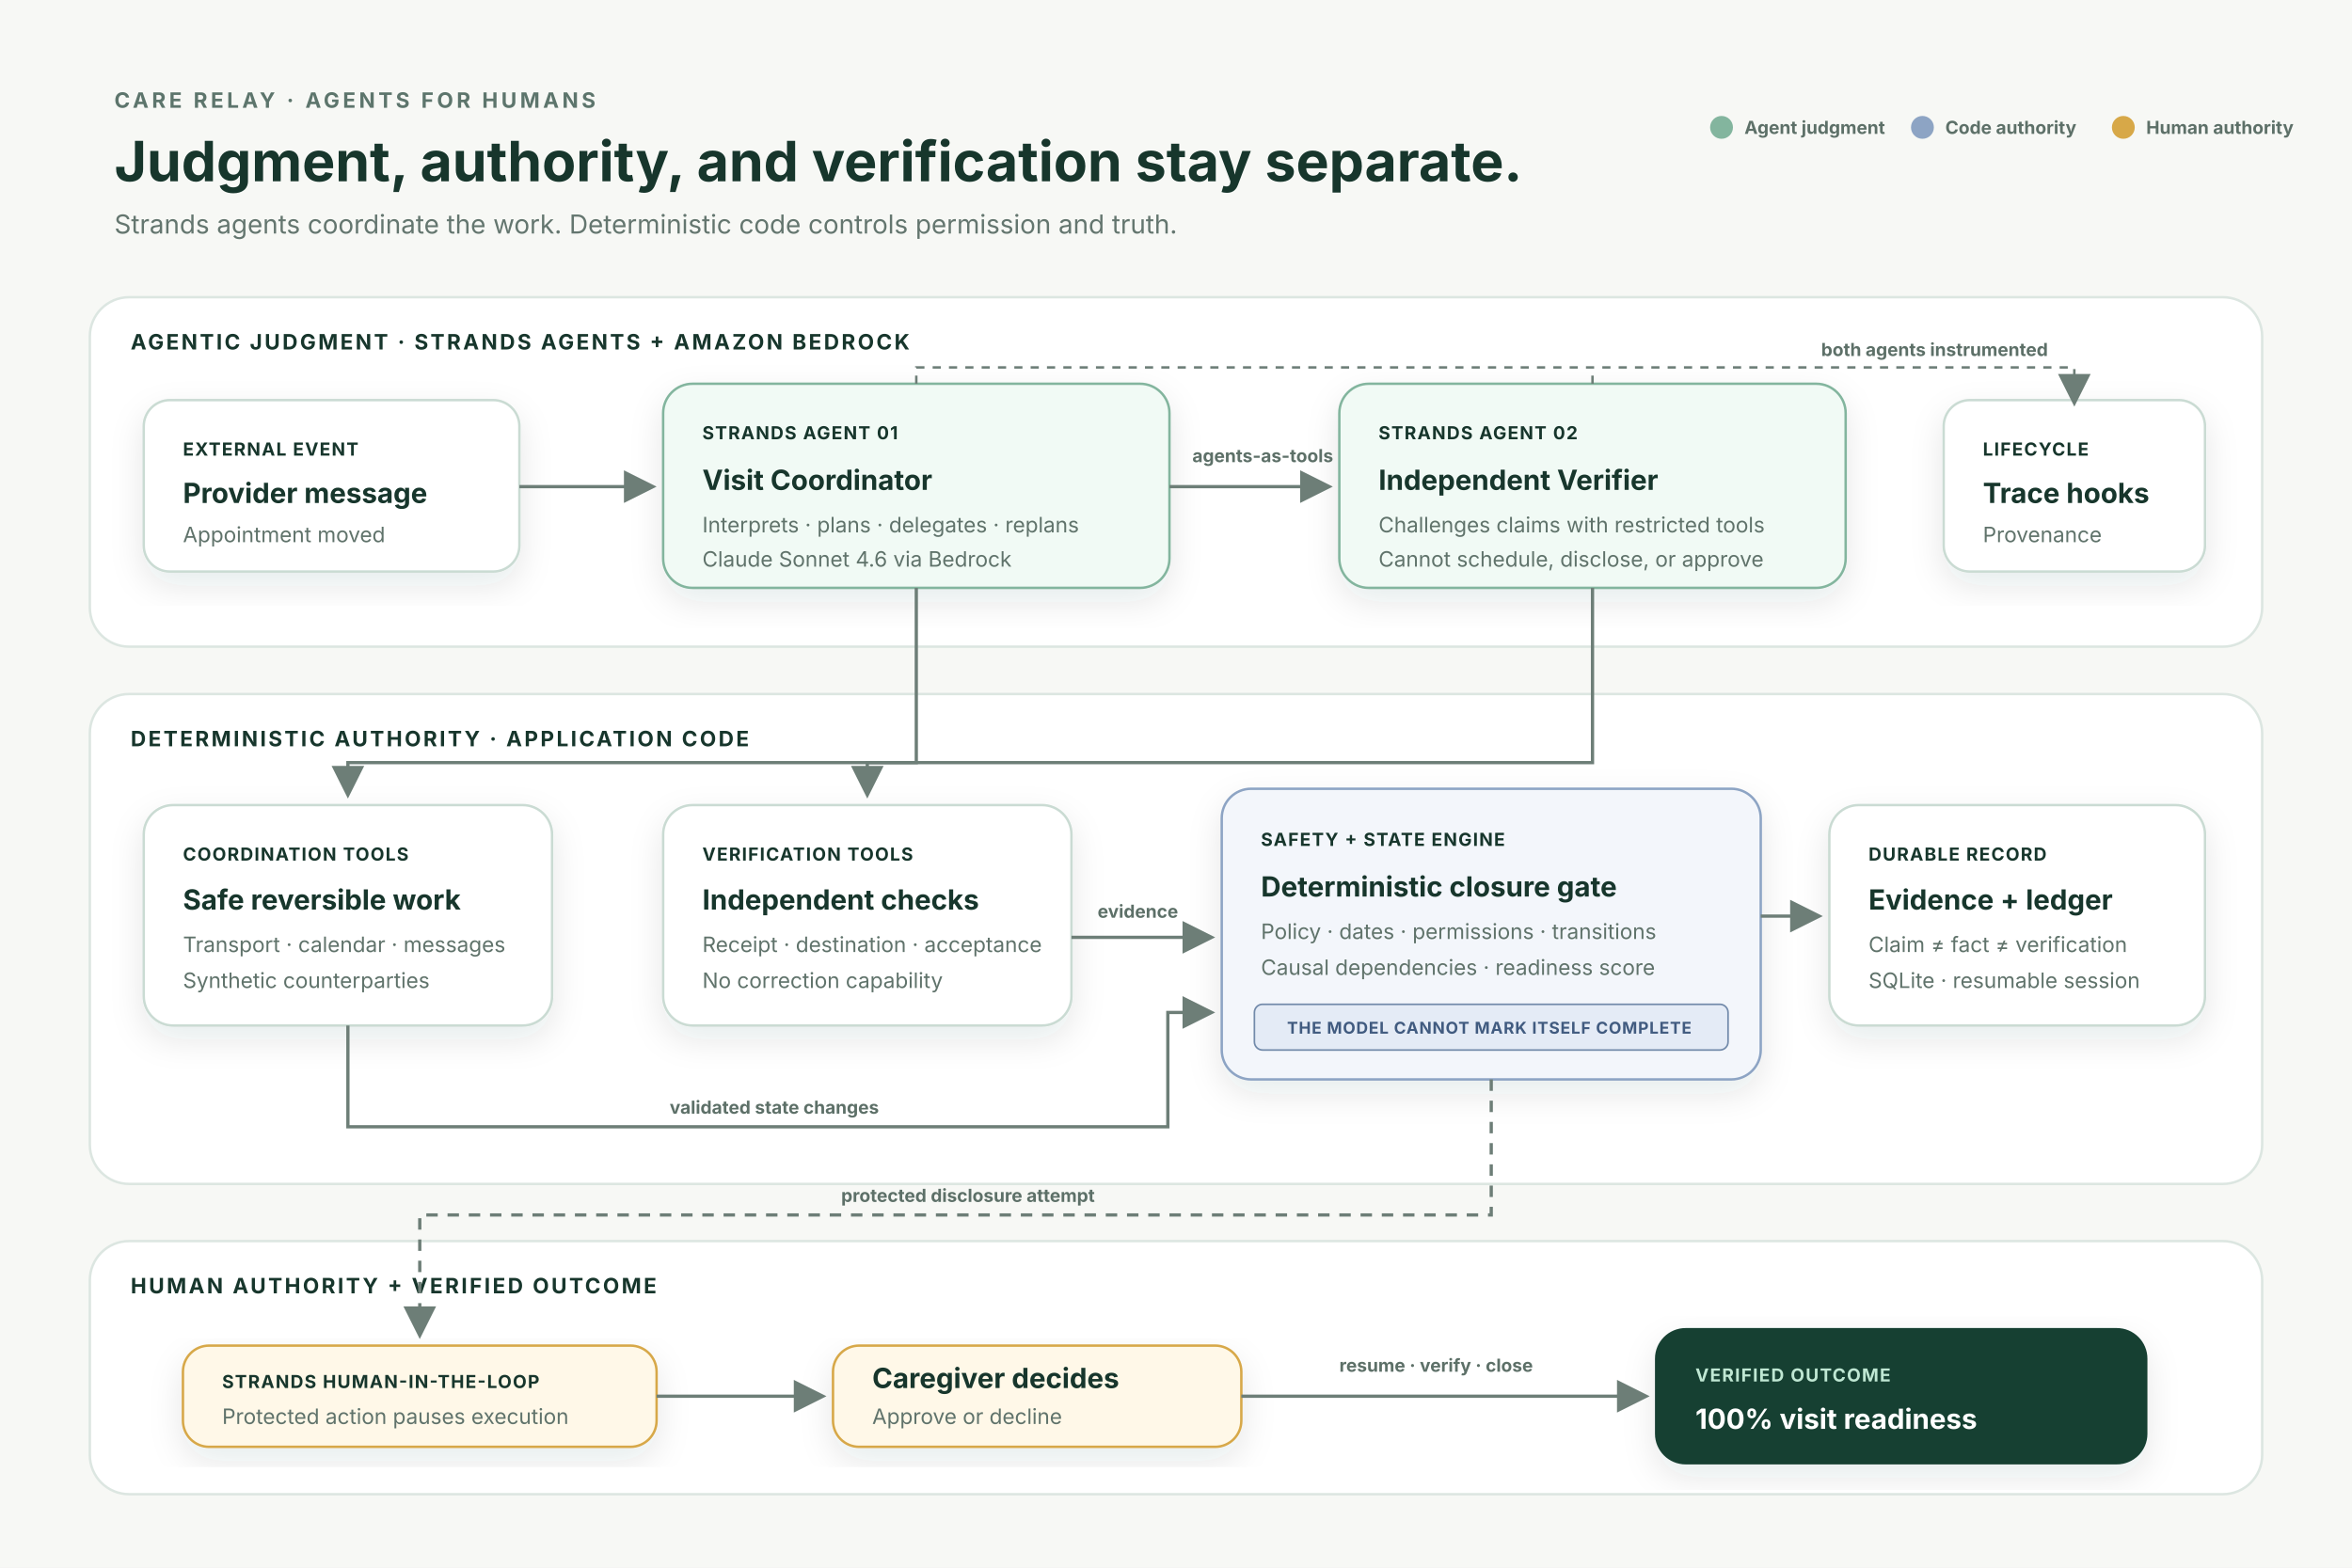
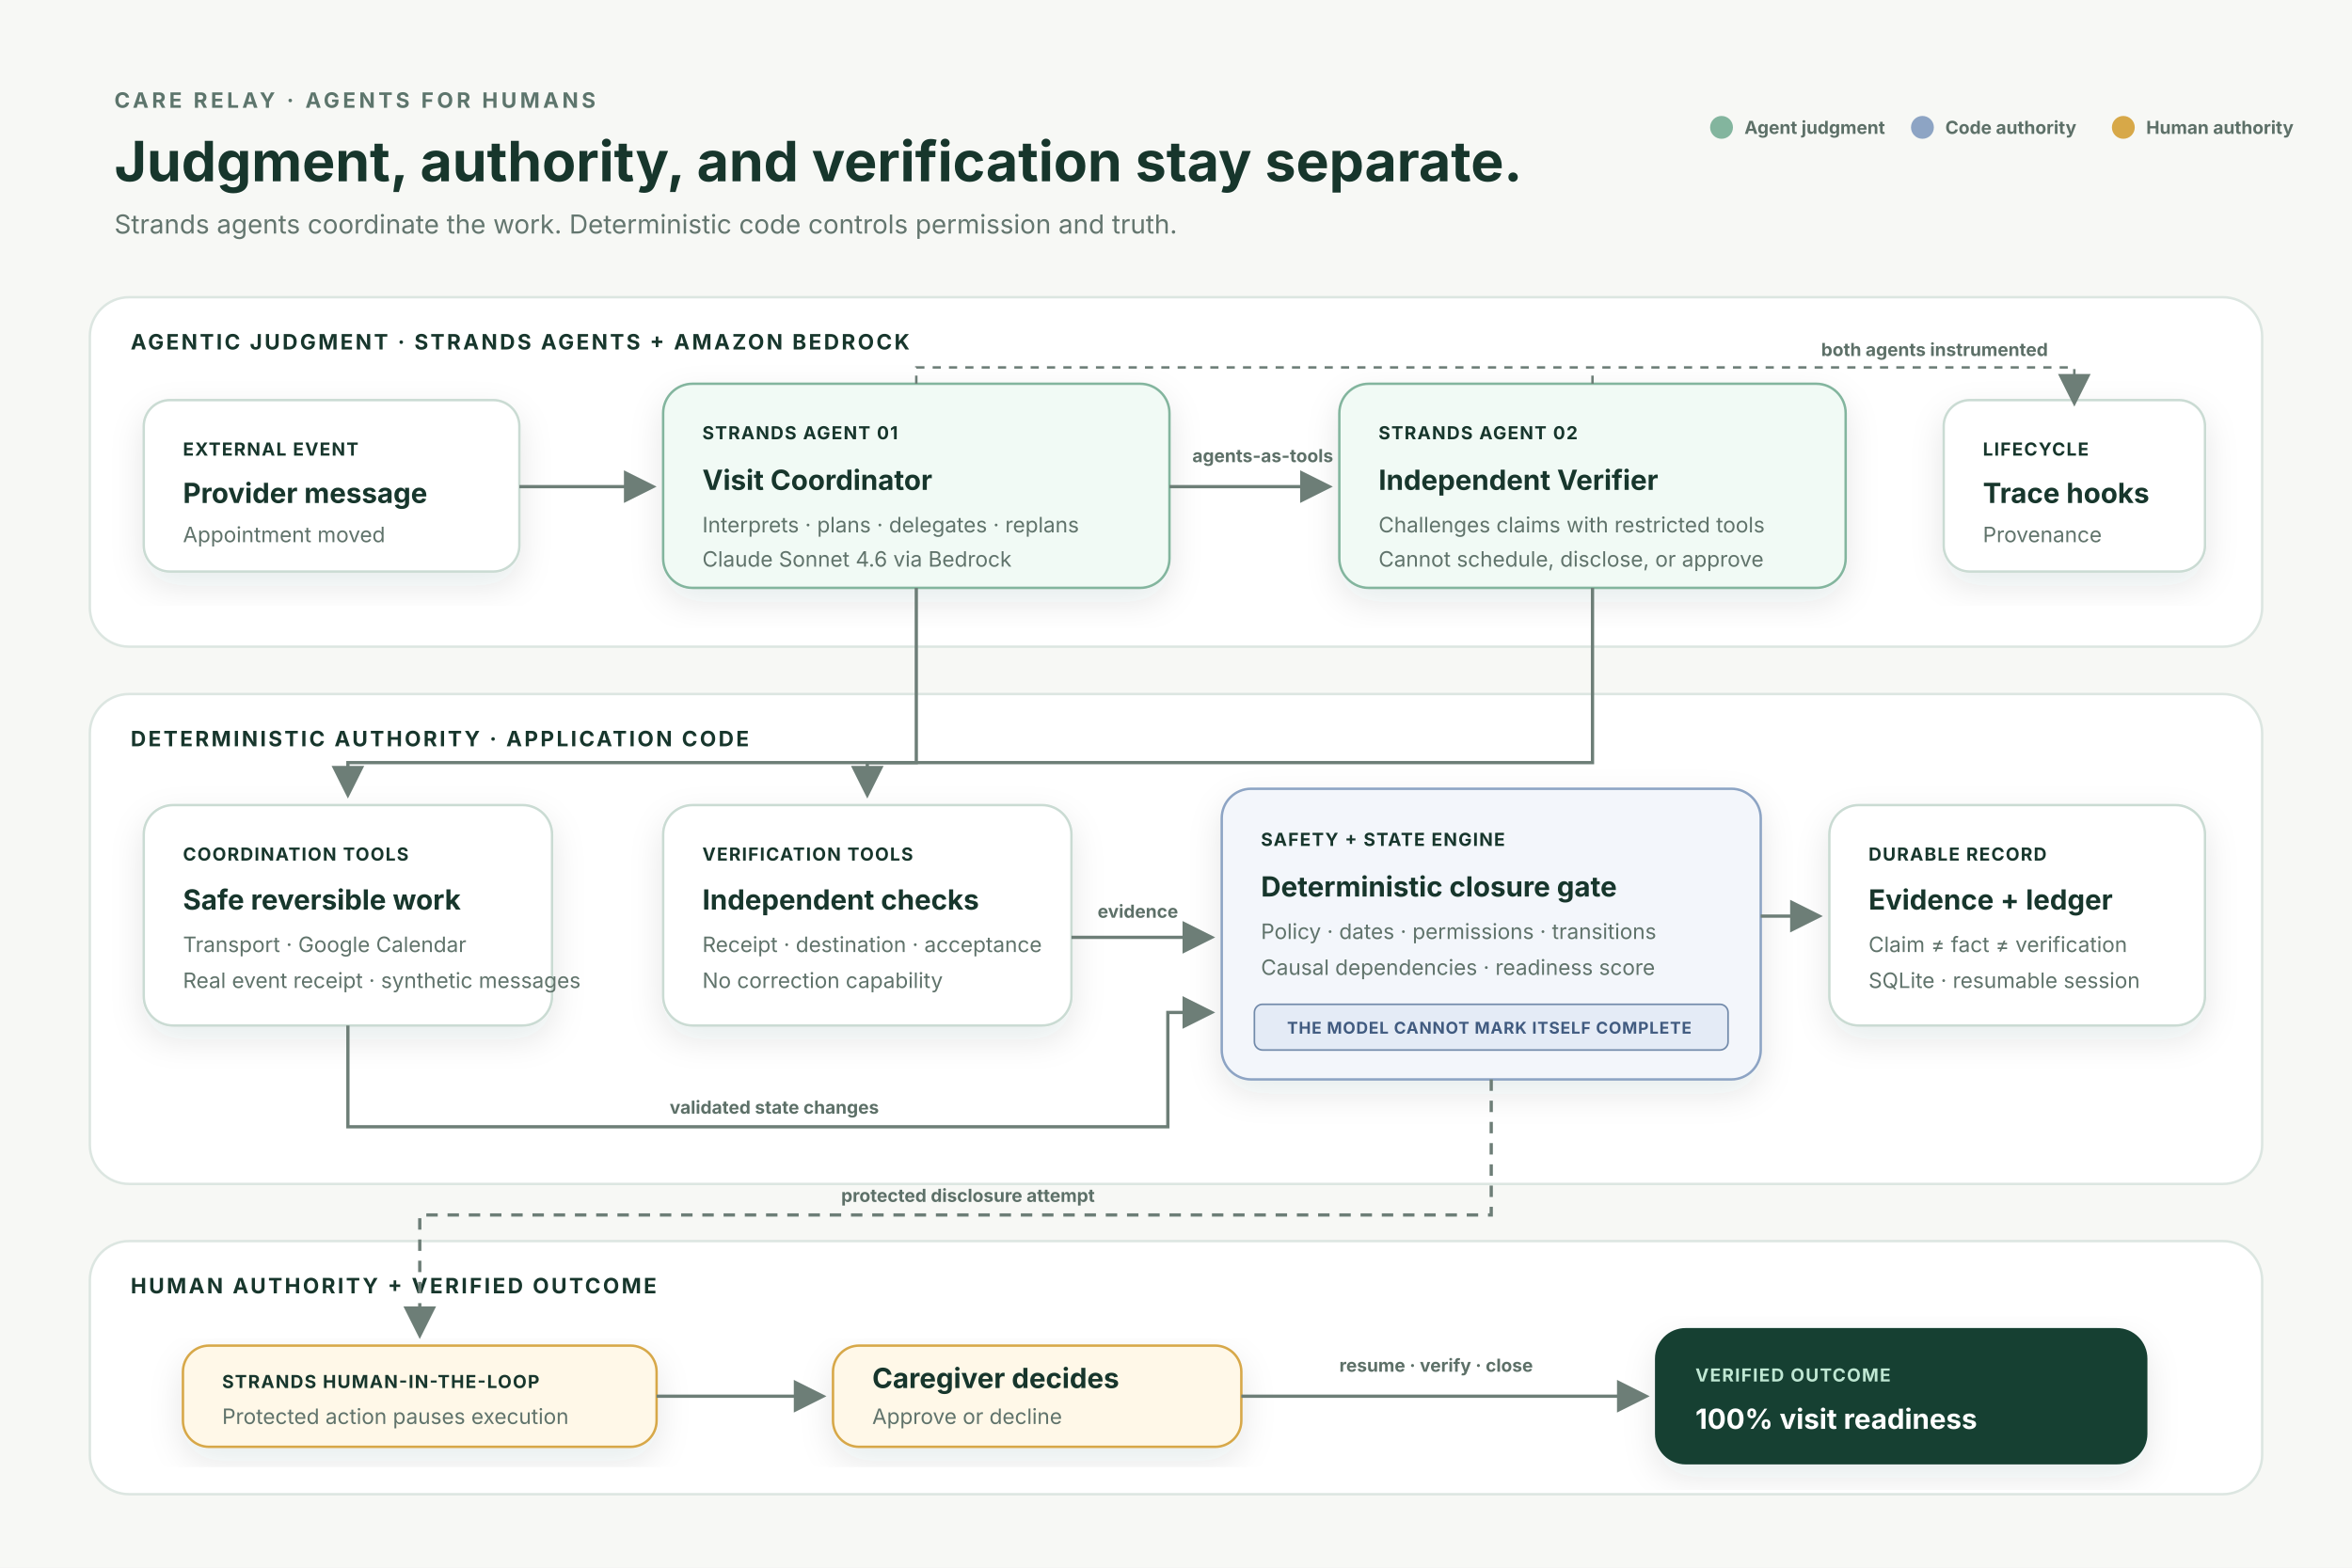
<svg xmlns="http://www.w3.org/2000/svg" width="1440" height="960" viewBox="0 0 1440 960" role="img" aria-labelledby="title desc">
  <defs>
    <filter id="shadow" x="-20%" y="-20%" width="140%" height="140%">
      <feDropShadow dx="0" dy="8" stdDeviation="10" flood-color="#1d352d" flood-opacity=".10" />
    </filter>
    <marker id="arrow" markerWidth="10" markerHeight="10" refX="8" refY="5" orient="auto">
      <path d="M0 0L10 5L0 10Z" fill="#6d7e77" />
    </marker>
    <style>
      text{font-family:Inter,ui-sans-serif,system-ui,-apple-system,BlinkMacSystemFont,"Segoe UI",sans-serif;fill:#17362c}
      .eyebrow{font-size:13px;font-weight:700;letter-spacing:2px;fill:#5d756c}
      .title{font-size:34px;font-weight:750}.subtitle{font-size:16px;fill:#64766f}
      .zone{fill:#fff;stroke:#dce6e1;stroke-width:1.5}.zone-title{font-size:13px;font-weight:750;letter-spacing:1.4px}
      .card{fill:#fff;stroke:#cadbd3;stroke-width:1.5;filter:url(#shadow)}
      .agent{fill:#f1faf5;stroke:#83b59e}.human{fill:#fff8e8;stroke:#d7a848}.engine{fill:#f3f6fb;stroke:#8da4c4}.ready{fill:#173f32;stroke:#173f32}
      .node-title{font-size:17px;font-weight:750}.node-copy{font-size:13px;fill:#60736b}.tag{font-size:11px;font-weight:750;letter-spacing:.7px}.on-dark{fill:#fff}.on-dark-soft{fill:#bfe7d3}
      .line{fill:none;stroke:#6d7e77;stroke-width:2;marker-end:url(#arrow)}.dash{stroke-dasharray:7 6}.tap{fill:none;stroke:#6d7e77;stroke-width:1.5;stroke-dasharray:5 5}.label{font-size:11px;font-weight:650;fill:#5d7068}
      .legend-label{font-size:11px;font-weight:650;fill:#5d7068}.callout{fill:#e4ebf6;stroke:#728aaa;stroke-width:1}.callout-text{font-size:10px;font-weight:750;letter-spacing:.45px;fill:#415b80}
    </style>
  </defs>
  <rect width="1440" height="960" fill="#f7f8f5" />
  <text x="70" y="66" class="eyebrow">CARE RELAY · AGENTS FOR HUMANS</text>
  <text x="70" y="111" class="title">Judgment, authority, and verification stay separate.</text>
  <text x="70" y="143" class="subtitle">Strands agents coordinate the work. Deterministic code controls permission and truth.</text>
  <circle cx="1054" cy="78" r="7" fill="#83b59e" />
  <text x="1068" y="82" class="legend-label">Agent judgment</text>
  <circle cx="1177" cy="78" r="7" fill="#8da4c4" />
  <text x="1191" y="82" class="legend-label">Code authority</text>
  <circle cx="1300" cy="78" r="7" fill="#d7a848" />
  <text x="1314" y="82" class="legend-label">Human authority</text>
  <rect x="55" y="182" width="1330" height="214" rx="24" class="zone" />
  <text x="80" y="214" class="zone-title" fill="#2a7255">AGENTIC JUDGMENT · STRANDS AGENTS + AMAZON BEDROCK</text>
  <rect x="88" y="245" width="230" height="105" rx="16" class="card" />
  <text x="112" y="279" class="tag" fill="#916f1c">EXTERNAL EVENT</text>
  <text x="112" y="308" class="node-title">Provider message</text>
  <text x="112" y="332" class="node-copy">Appointment moved</text>
  <rect x="406" y="235" width="310" height="125" rx="18" class="card agent" />
  <text x="430" y="269" class="tag" fill="#2a7255">STRANDS AGENT 01</text>
  <text x="430" y="300" class="node-title">Visit Coordinator</text>
  <text x="430" y="326" class="node-copy">Interprets · plans · delegates · replans</text>
  <text x="430" y="347" class="node-copy">Claude Sonnet 4.6 via Bedrock</text>
  <rect x="820" y="235" width="310" height="125" rx="18" class="card agent" />
  <text x="844" y="269" class="tag" fill="#2a7255">STRANDS AGENT 02</text>
  <text x="844" y="300" class="node-title">Independent Verifier</text>
  <text x="844" y="326" class="node-copy">Challenges claims with restricted tools</text>
  <text x="844" y="347" class="node-copy">Cannot schedule, disclose, or approve</text>
  <rect x="1190" y="245" width="160" height="105" rx="16" class="card" />
  <text x="1214" y="279" class="tag" fill="#536d94">LIFECYCLE</text>
  <text x="1214" y="308" class="node-title">Trace hooks</text>
  <text x="1214" y="332" class="node-copy">Provenance</text>
  <path d="M318 298H398" class="line" />
  <path d="M716 298H812" class="line" />
  <text x="730" y="283" class="label">agents-as-tools</text>
  <path d="M561 235V225H1270V237" class="tap" />
  <path d="M975 235V225" class="tap" />
  <path d="M1270 237V245" class="line" />
  <text x="1115" y="218" class="label">both agents instrumented</text>
  <rect x="55" y="425" width="1330" height="300" rx="24" class="zone" />
  <text x="80" y="457" class="zone-title" fill="#536d94">DETERMINISTIC AUTHORITY · APPLICATION CODE</text>
  <rect x="88" y="493" width="250" height="135" rx="18" class="card" />
  <text x="112" y="527" class="tag" fill="#2a7255">COORDINATION TOOLS</text>
  <text x="112" y="557" class="node-title">Safe reversible work</text>
-   <text x="112" y="583" class="node-copy">Transport · calendar · messages</text>
-   <text x="112" y="605" class="node-copy">Synthetic counterparties</text>
+   <text x="112" y="583" class="node-copy">Transport · Google Calendar</text>
+   <text x="112" y="605" class="node-copy">Real event receipt · synthetic messages</text>
  <rect x="406" y="493" width="250" height="135" rx="18" class="card" />
  <text x="430" y="527" class="tag" fill="#2a7255">VERIFICATION TOOLS</text>
  <text x="430" y="557" class="node-title">Independent checks</text>
  <text x="430" y="583" class="node-copy">Receipt · destination · acceptance</text>
  <text x="430" y="605" class="node-copy">No correction capability</text>
  <rect x="748" y="483" width="330" height="178" rx="18" class="card engine" />
  <text x="772" y="518" class="tag" fill="#536d94">SAFETY + STATE ENGINE</text>
  <text x="772" y="549" class="node-title">Deterministic closure gate</text>
  <text x="772" y="575" class="node-copy">Policy · dates · permissions · transitions</text>
  <text x="772" y="597" class="node-copy">Causal dependencies · readiness score</text>
  <rect x="768" y="615" width="290" height="28" rx="5" class="callout" />
  <text x="788" y="633" class="callout-text">THE MODEL CANNOT MARK ITSELF COMPLETE</text>
  <rect x="1120" y="493" width="230" height="135" rx="18" class="card" />
  <text x="1144" y="527" class="tag" fill="#536d94">DURABLE RECORD</text>
  <text x="1144" y="557" class="node-title">Evidence + ledger</text>
  <text x="1144" y="583" class="node-copy">Claim ≠ fact ≠ verification</text>
  <text x="1144" y="605" class="node-copy">SQLite · resumable session</text>
  <path d="M561 360V467H213V485" class="line" />
  <path d="M975 360V467H531V485" class="line" />
  <path d="M213 628V690H715V620H740" class="line" />
  <text x="410" y="682" class="label">validated state changes</text>
  <path d="M656 574H740" class="line" />
  <text x="672" y="562" class="label">evidence</text>
  <path d="M1078 561H1112" class="line" />
  <rect x="55" y="760" width="1330" height="155" rx="24" class="zone" />
  <text x="80" y="792" class="zone-title" fill="#916f1c">HUMAN AUTHORITY + VERIFIED OUTCOME</text>
  <rect x="112" y="824" width="290" height="62" rx="16" class="card human" />
  <text x="136" y="850" class="tag" fill="#916f1c">STRANDS HUMAN-IN-THE-LOOP</text>
  <text x="136" y="872" class="node-copy">Protected action pauses execution</text>
  <rect x="510" y="824" width="250" height="62" rx="16" class="card human" />
  <text x="534" y="850" class="node-title">Caregiver decides</text>
  <text x="534" y="872" class="node-copy">Approve or decline</text>
  <rect x="1014" y="814" width="300" height="82" rx="18" class="card ready" />
  <text x="1038" y="846" class="tag on-dark-soft">VERIFIED OUTCOME</text>
  <text x="1038" y="875" class="node-title on-dark">100% visit readiness</text>
  <path d="M913 661V744H257V816" class="line dash" />
  <text x="515" y="736" class="label">protected disclosure attempt</text>
  <path d="M402 855H502" class="line" />
  <path d="M760 855H1006" class="line" />
  <text x="820" y="840" class="label">resume · verify · close</text>
</svg>
